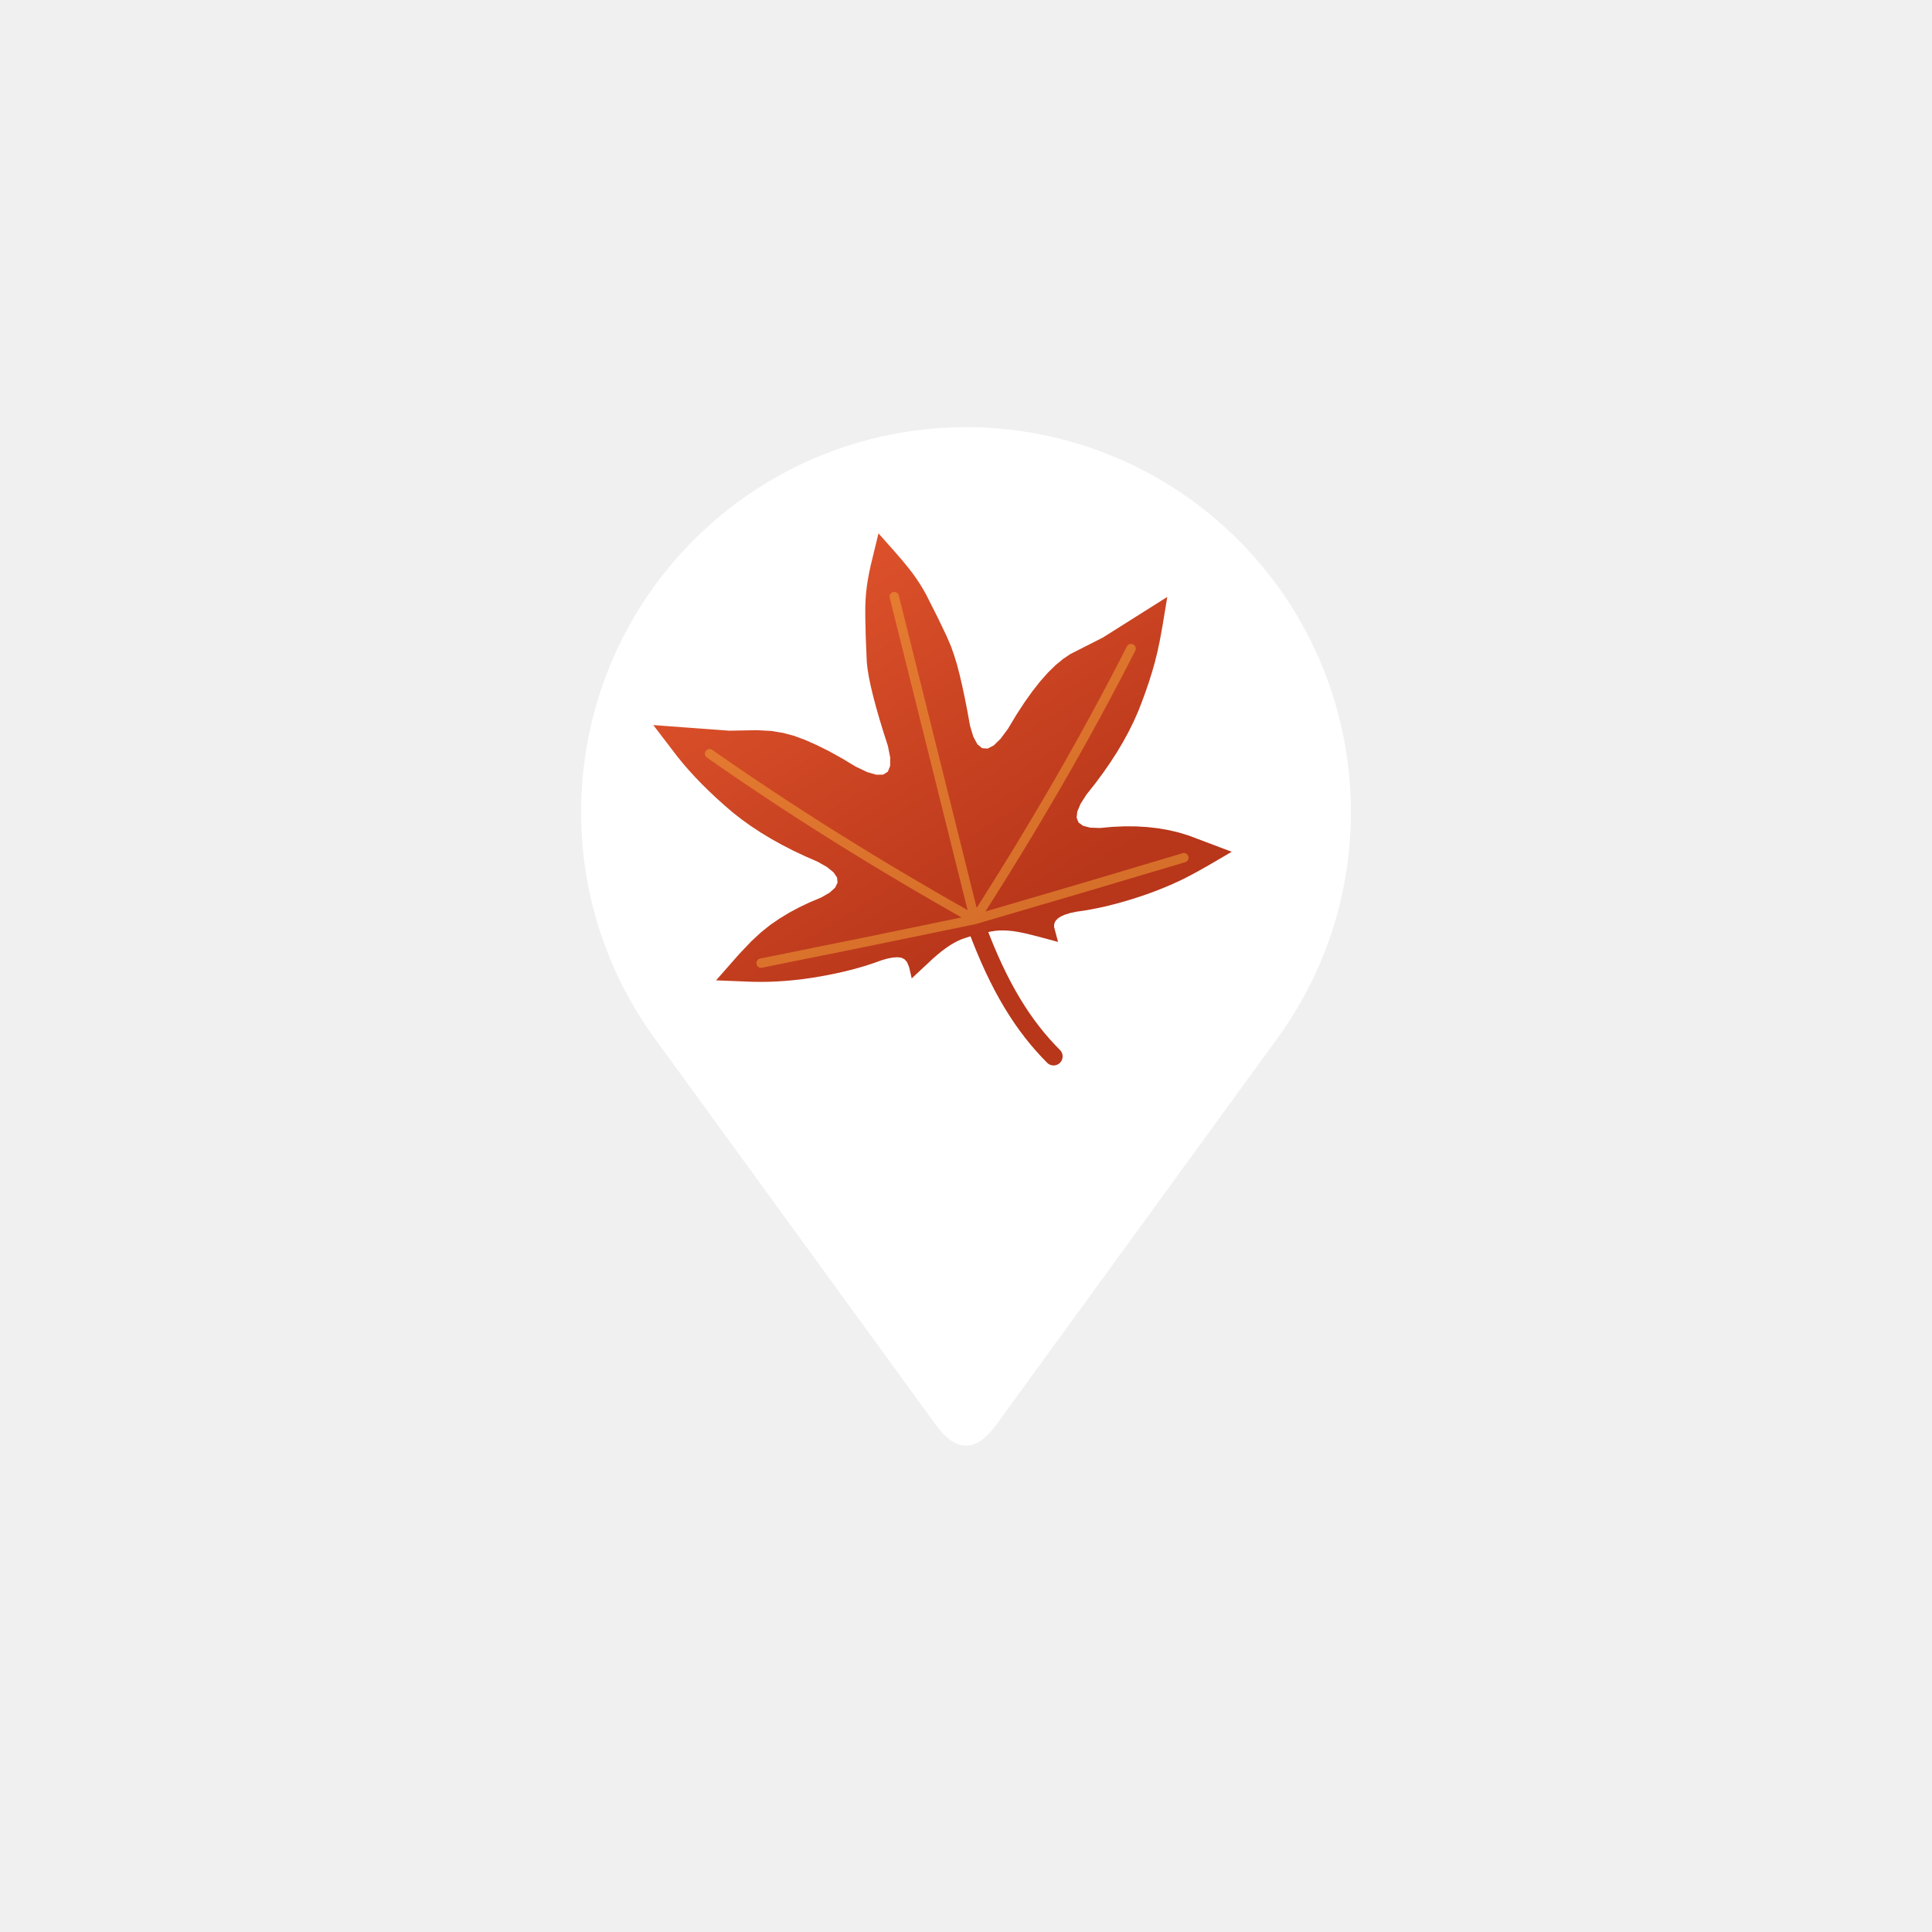
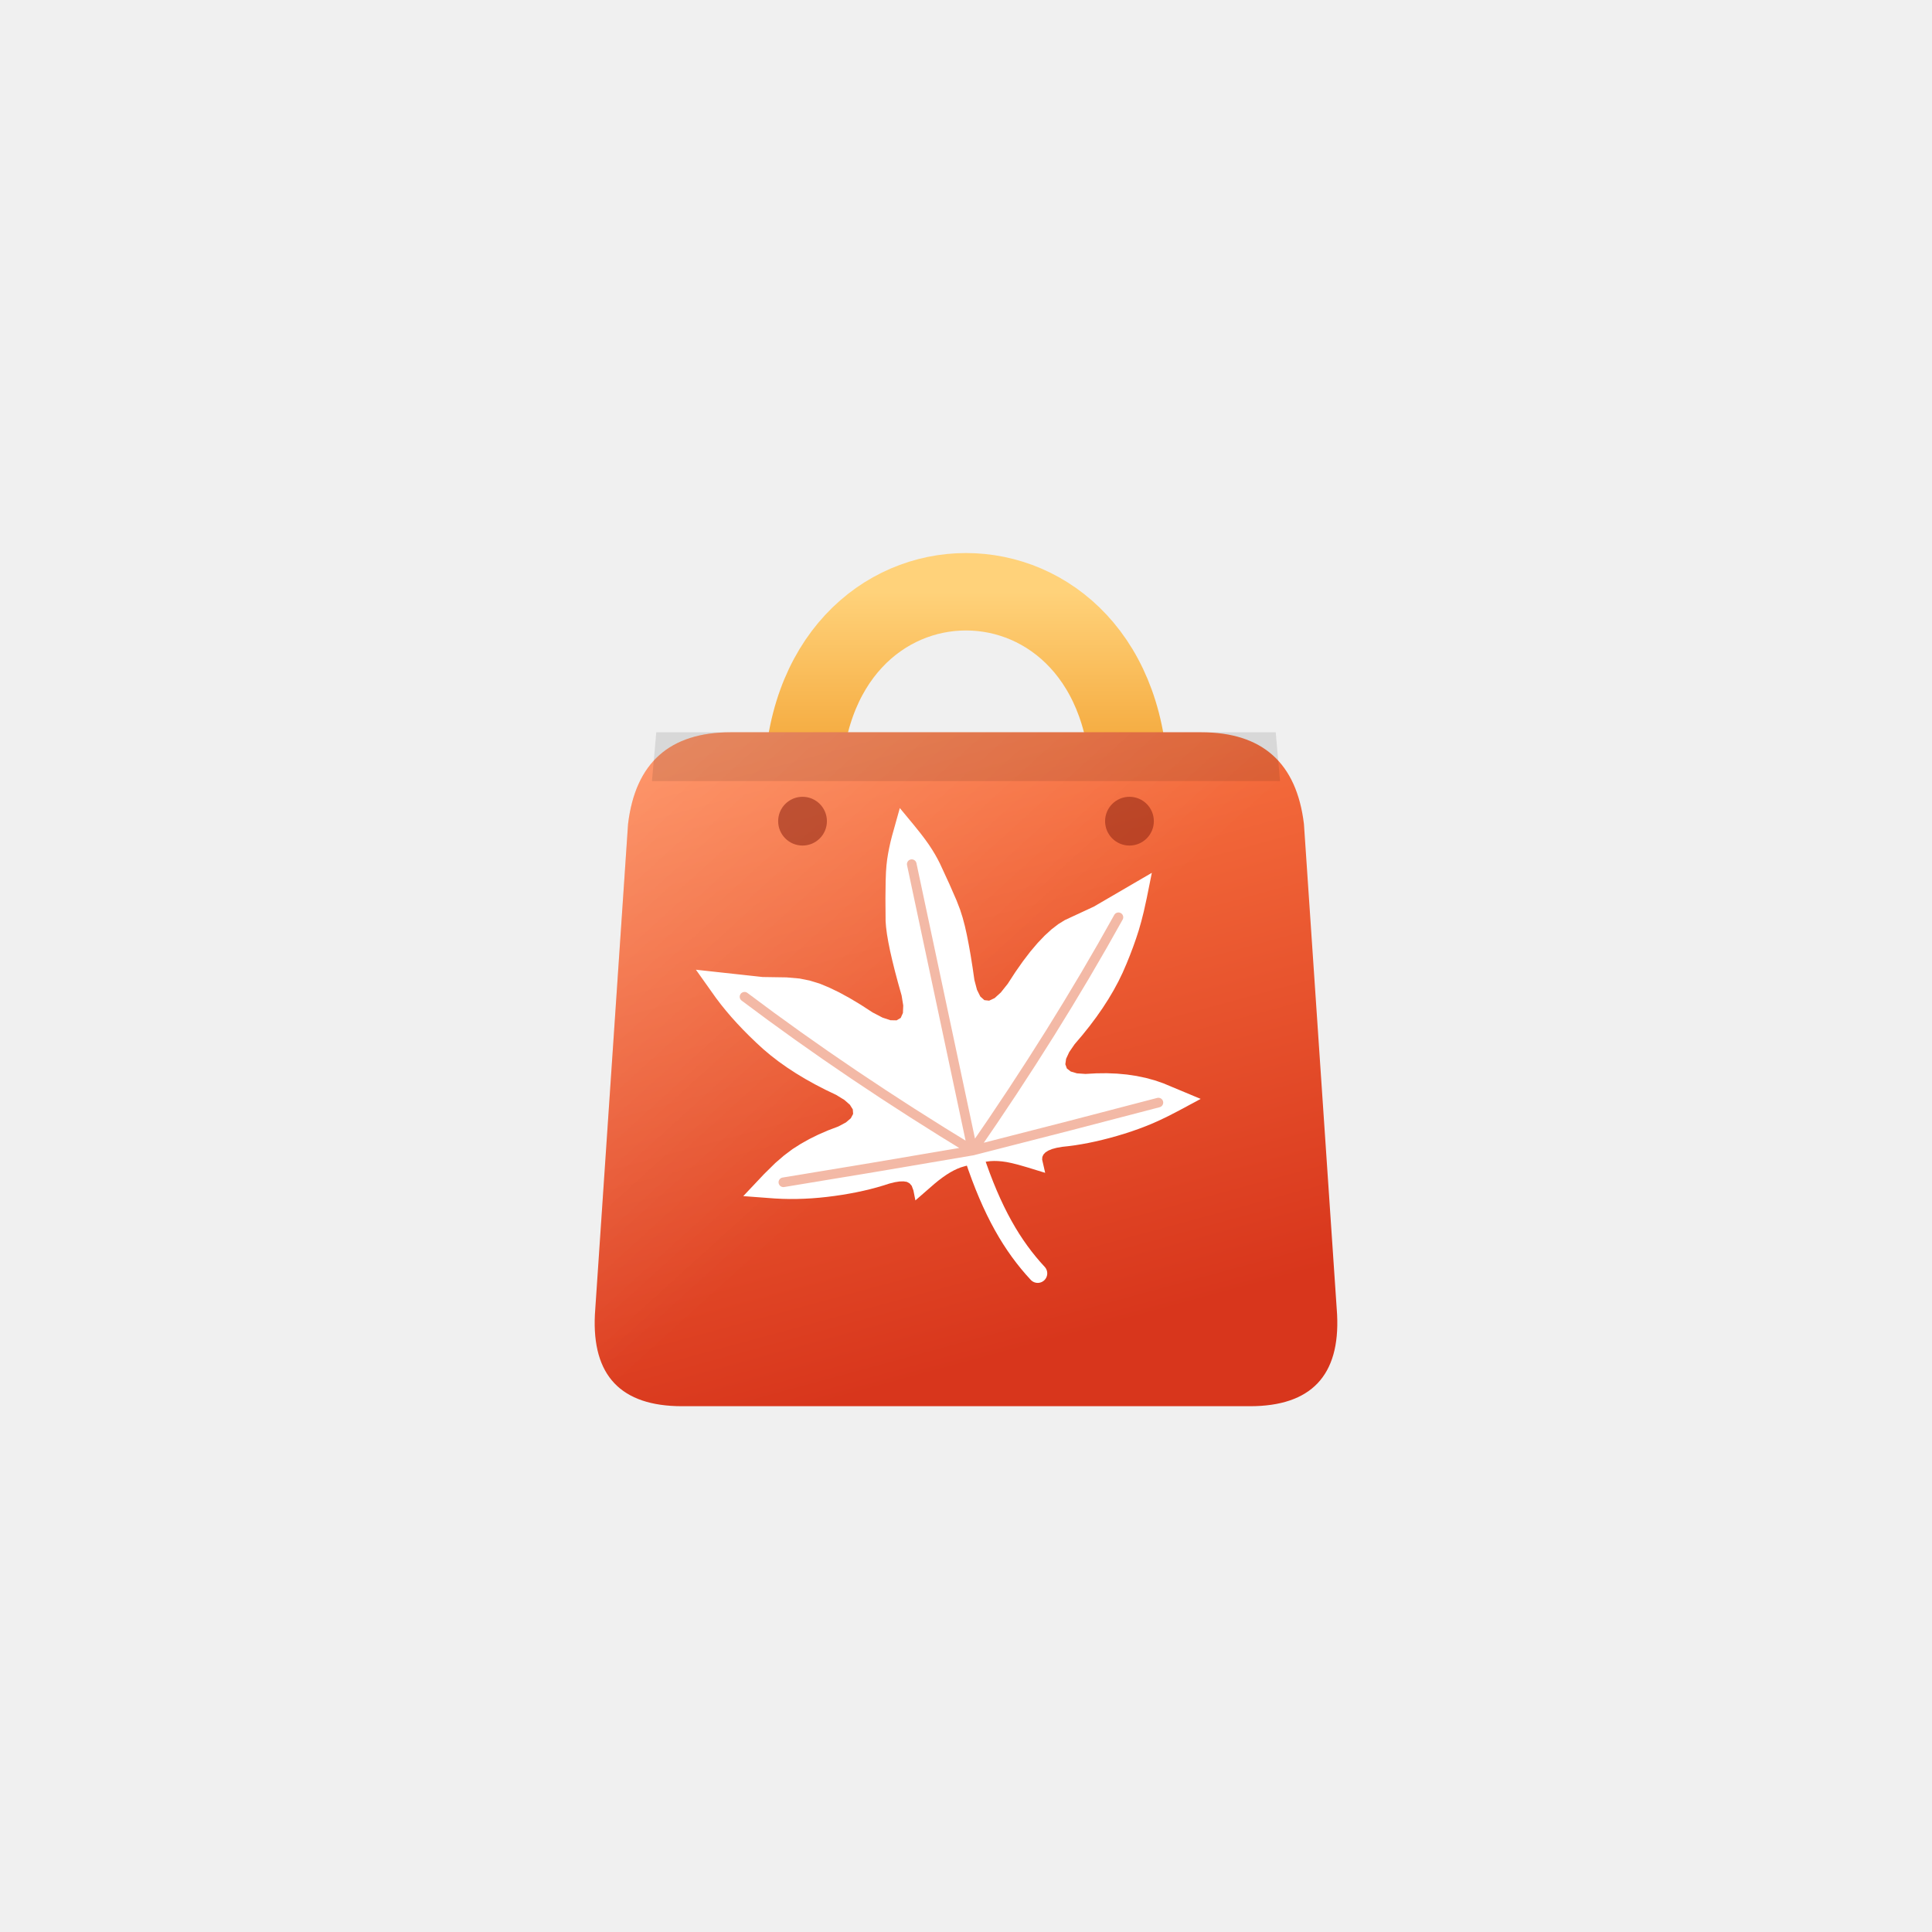
<svg xmlns="http://www.w3.org/2000/svg" viewBox="0 0 1024 1024" width="1024" height="1024">
-   <g transform="translate(512 512) scale(.68) translate(-512 -540)">
+   <g transform="translate(512 512) scale(.76) translate(-512 -543)">
    <defs>
-       <linearGradient id="fleaf" x1="0" y1="0" x2="0.4" y2="1">
-         <stop offset="0" stop-color="#E4572E" />
-         <stop offset="1" stop-color="#B8361A" />
+       <linearGradient id="fbag" x1="0" y1="0" x2=".3" y2="1">
+         <stop offset="0" stop-color="#FF8048" />
+         <stop offset="1" stop-color="#D8361C" />
      </linearGradient>
+       <linearGradient id="fsf" x1="0" y1="0" x2="0" y2="1">
+         <stop offset="0" stop-color="#FFD27A" />
+         <stop offset="1" stop-color="#F29F2E" />
+       </linearGradient>
+       <linearGradient id="fgl" x1="0" y1="0" x2="1" y2="1">
+         <stop offset="0" stop-color="#fff" stop-opacity=".22" />
+         <stop offset=".5" stop-color="#fff" stop-opacity="0" />
+       </linearGradient>
+       <filter id="fsh" x="-20%" y="-20%" width="140%" height="150%">
+         <feDropShadow dx="0" dy="22" stdDeviation="26" flood-color="#021C20" flood-opacity=".45" />
+       </filter>
    </defs>
-     <path d="M754.6,596.5 A300,300 0 1 0 269.4,596.5 L488.5,897.7 Q512.0,930.0 535.5,897.7 Z" fill="#FFFFFF" />
-     <g transform="rotate(-14 512 476.4)">
-       <path d="M512.0,510.2 C517.6,561.0 528.9,594.8 545.8,623.0" fill="none" stroke="#B8361A" stroke-width="14.1" stroke-linecap="round" />
-       <path d="M472.81,526.38 L468.46,528.80 L464.65,530.91 L461.39,532.72 L458.67,534.23 L456.49,535.44 L454.86,536.35 L453.78,536.95 L453.23,537.26 L453.37,528.21 L452.72,523.93 L451.35,521.40 L449.25,519.61 L446.43,518.56 L442.90,517.92 L438.66,517.68 L433.70,517.86 L428.02,518.44 L422.20,518.88 L416.23,519.17 L410.11,519.33 L403.85,519.33 L397.43,519.20 L390.87,518.92 L384.16,518.50 L377.30,517.94 L370.55,517.23 L363.89,516.36 L357.33,515.35 L350.88,514.18 L344.52,512.87 L338.27,511.40 L332.11,509.78 L326.06,508.02 L320.76,506.47 L316.22,505.15 L312.44,504.04 L309.42,503.16 L307.15,502.49 L305.63,502.05 L304.88,501.83 L326.98,486.54 L338.82,478.99 L347.74,474.09 L356.23,470.15 L364.26,467.15 L372.66,464.53 L381.43,462.30 L390.58,460.45 L400.09,458.99 L407.37,456.90 L412.40,454.18 L415.20,450.84 L415.77,446.88 L414.09,442.29 L410.17,437.07 L404.02,431.23 L395.63,424.77 L387.68,418.25 L380.17,411.68 L373.09,405.06 L366.46,398.38 L360.26,391.64 L354.50,384.86 L349.17,378.02 L344.29,371.13 L339.68,364.31 L335.34,357.58 L331.27,350.92 L327.48,344.35 L323.96,337.85 L320.71,331.44 L317.73,325.10 L315.03,318.84 L312.66,313.37 L310.63,308.67 L308.94,304.76 L307.59,301.63 L306.57,299.29 L305.89,297.72 L305.56,296.94 L329.36,304.78 L340.83,308.56 L347.88,310.88 L353.17,312.63 L356.70,313.79 L359.34,314.66 L361.11,315.24 L361.99,315.53 L382.70,320.27 L393.77,323.66 L402.11,327.28 L410.03,331.64 L417.51,336.76 L425.32,342.81 L433.48,349.78 L441.97,357.68 L450.79,366.51 L458.42,372.80 L464.85,376.55 L470.08,377.75 L474.12,376.42 L476.96,372.54 L478.60,366.12 L479.04,357.15 L478.29,345.65 L477.74,335.02 L477.41,325.28 L477.28,316.42 L477.36,308.44 L477.64,301.34 L478.14,295.13 L478.85,289.79 L479.76,285.34 L480.56,281.44 L481.24,278.10 L481.82,275.32 L482.27,273.09 L482.61,271.42 L482.84,270.31 L482.96,269.75 L486.29,255.01 L488.23,247.28 L489.88,241.65 L491.61,236.48 L493.42,231.77 L495.45,226.97 L497.68,222.09 L500.11,217.13 L502.75,212.08 L505.06,207.66 L507.05,203.87 L508.70,200.71 L510.02,198.19 L511.01,196.29 L511.67,195.03 L512.00,194.40 L520.92,211.44 L525.33,220.20 L528.22,226.34 L530.58,231.77 L532.39,236.48 L534.00,241.10 L535.40,245.64 L536.60,250.09 L537.58,254.46 L538.45,258.28 L539.19,261.56 L539.81,264.29 L540.30,266.47 L540.67,268.11 L540.92,269.20 L541.04,269.75 L544.13,284.78 L545.52,293.46 L546.24,300.79 L546.64,308.44 L546.72,316.42 L546.59,325.28 L546.26,335.02 L545.71,345.65 L544.96,357.15 L545.40,366.12 L547.04,372.54 L549.88,376.42 L553.92,377.75 L559.15,376.55 L565.58,372.80 L573.21,366.51 L582.03,357.68 L590.52,349.78 L598.68,342.81 L606.49,336.76 L613.97,331.64 L621.12,327.45 L627.93,324.19 L634.40,321.86 L640.54,320.45 L645.90,319.22 L650.51,318.17 L654.34,317.29 L657.41,316.59 L659.71,316.06 L661.25,315.71 L662.01,315.53 L685.82,307.69 L697.28,303.91 L704.34,301.59 L709.63,299.85 L713.15,298.68 L715.80,297.81 L717.56,297.23 L718.44,296.94 L709.31,318.06 L704.31,329.09 L700.38,337.07 L696.52,344.35 L692.73,350.92 L688.66,357.58 L684.32,364.31 L679.71,371.13 L674.83,378.02 L669.50,384.86 L663.74,391.64 L657.54,398.38 L650.91,405.06 L643.83,411.68 L636.32,418.25 L628.37,424.77 L619.98,431.23 L613.83,437.07 L609.91,442.29 L608.23,446.88 L608.80,450.84 L611.60,454.18 L616.63,456.90 L623.91,458.99 L633.42,460.45 L642.57,462.30 L651.34,464.53 L659.74,467.15 L667.77,470.15 L675.44,473.53 L682.73,477.29 L689.65,481.44 L696.20,485.97 L701.93,489.94 L706.84,493.34 L710.94,496.17 L714.21,498.43 L716.67,500.13 L718.31,501.27 L719.12,501.83 L698.70,507.80 L688.00,510.74 L680.24,512.65 L673.12,514.18 L666.67,515.35 L660.11,516.36 L653.45,517.23 L646.70,517.94 L639.84,518.50 L633.13,518.92 L626.57,519.20 L620.15,519.33 L613.89,519.33 L607.77,519.17 L601.80,518.88 L595.98,518.44 L590.30,517.86 L585.34,517.68 L581.10,517.92 L577.57,518.56 L574.75,519.61 L572.65,521.06 L571.26,522.93 L570.59,525.20 L570.63,527.88 L570.66,530.22 L570.69,532.23 L570.72,533.91 L570.74,535.25 L570.75,536.25 L570.76,536.92 L570.77,537.26 L556.09,529.10 L548.64,525.14 L543.55,522.66 L539.16,520.75 L535.49,519.41 L531.98,518.35 L528.65,517.55 L525.48,517.03 L522.49,516.77 L519.49,516.58 L516.49,516.45 L513.50,516.39 L510.50,516.39 L507.51,516.45 L504.51,516.58 L501.51,516.77 L498.52,517.03 L495.35,517.55 L492.02,518.35 L488.51,519.41 L484.84,520.75 L481.00,522.35 L476.99,524.23Z" fill="url(#fleaf)" />
-       <path d="M512.0,504.6 Q512.0,374.9 512.0,245.2 M512.0,504.6 Q605.1,416.9 681.3,329.2 M512.0,504.6 Q418.9,416.9 342.7,329.2 M512.0,504.6 Q605.4,500.9 681.8,497.3 M512.0,504.6 Q418.6,500.9 342.2,497.3" fill="none" stroke="#F4A93B" stroke-opacity=".5" stroke-width="7.3" stroke-linecap="round" />
+     <g>
+       <path d="M398,420 C398,236 626,236 626,420" fill="none" stroke="url(#fsf)" stroke-width="54" stroke-linecap="round" />
+       <path d="M348,380 L676,380 Q740,380 747.68,444 L770.8,786 Q774,850 710,850 L314,850 Q250,850 253.2,786 L276.32,444 Q284,380 348,380 Z" fill="url(#fbag)" />
+     </g>
+     <path d="M348,380 L676,380 Q740,380 747.68,444 L770.8,786 Q774,850 710,850 L314,850 Q250,850 253.2,786 L276.32,444 Q284,380 348,380 Z" fill="url(#fgl)" />
+     <path d="M296,380 L728,380 L731,414 L293,414 Z" fill="#000" opacity=".10" />
+     <circle cx="398" cy="442" r="17" fill="#8E2412" opacity=".55" />
+     <circle cx="626" cy="442" r="17" fill="#8E2412" opacity=".55" />
+     <g transform="rotate(-12 512 650)">
+       <path d="M512.0,676.6 C516.4,716.6 525.3,743.2 538.6,765.4" fill="none" stroke="#fff" stroke-width="13.3" stroke-linecap="round" />
+       <path d="M481.15,689.34 L477.72,691.25 L474.72,692.91 L472.16,694.34 L470.02,695.53 L468.30,696.48 L467.02,697.19 L466.16,697.67 L465.74,697.91 L465.84,690.79 L465.34,687.42 L464.25,685.43 L462.60,684.01 L460.38,683.19 L457.60,682.68 L454.26,682.50 L450.36,682.64 L445.89,683.09 L441.31,683.44 L436.61,683.67 L431.79,683.79 L426.86,683.80 L421.81,683.69 L416.64,683.48 L411.36,683.15 L405.96,682.70 L400.64,682.14 L395.40,681.46 L390.24,680.66 L385.16,679.74 L380.16,678.71 L375.23,677.55 L370.39,676.28 L365.62,674.89 L361.45,673.67 L357.88,672.63 L354.90,671.76 L352.52,671.06 L350.73,670.54 L349.54,670.19 L348.94,670.02 L366.35,657.98 L375.66,652.04 L382.69,648.18 L389.37,645.08 L395.69,642.72 L402.31,640.66 L409.21,638.90 L416.41,637.45 L423.90,636.29 L429.63,634.65 L433.59,632.51 L435.80,629.88 L436.24,626.76 L434.92,623.15 L431.84,619.04 L427.00,614.44 L420.39,609.35 L414.13,604.22 L408.22,599.05 L402.65,593.84 L397.42,588.58 L392.54,583.28 L388.01,577.94 L383.82,572.55 L379.97,567.13 L376.34,561.76 L372.93,556.46 L369.73,551.22 L366.74,546.05 L363.97,540.93 L361.41,535.88 L359.06,530.89 L356.93,525.97 L355.07,521.66 L353.47,517.96 L352.14,514.88 L351.08,512.42 L350.28,510.57 L349.75,509.34 L349.48,508.72 L368.22,514.90 L377.25,517.87 L382.80,519.70 L386.96,521.07 L389.74,521.99 L391.82,522.67 L393.21,523.13 L393.91,523.36 L410.21,527.09 L418.93,529.76 L425.49,532.60 L431.72,536.04 L437.61,540.07 L443.77,544.83 L450.18,550.32 L456.87,556.54 L463.82,563.49 L469.82,568.44 L474.88,571.39 L479.00,572.34 L482.18,571.29 L484.41,568.23 L485.71,563.18 L486.05,556.12 L485.46,547.07 L485.03,538.70 L484.77,531.03 L484.66,524.06 L484.73,517.78 L484.95,512.19 L485.35,507.30 L485.90,503.10 L486.62,499.59 L487.25,496.52 L487.79,493.89 L488.24,491.70 L488.60,489.95 L488.87,488.63 L489.05,487.76 L489.14,487.32 L491.76,475.71 L493.29,469.63 L494.58,465.19 L495.95,461.12 L497.38,457.42 L498.97,453.64 L500.72,449.80 L502.64,445.89 L504.72,441.92 L506.54,438.44 L508.10,435.45 L509.40,432.97 L510.44,430.98 L511.22,429.49 L511.74,428.50 L512.00,428.00 L519.02,441.42 L522.50,448.31 L524.77,453.14 L526.62,457.42 L528.05,461.12 L529.32,464.76 L530.42,468.34 L531.36,471.84 L532.14,475.28 L532.82,478.29 L533.40,480.87 L533.89,483.02 L534.28,484.74 L534.57,486.03 L534.77,486.89 L534.86,487.32 L537.29,499.15 L538.39,505.98 L538.96,511.75 L539.27,517.78 L539.34,524.06 L539.23,531.03 L538.97,538.70 L538.54,547.07 L537.95,556.12 L538.29,563.18 L539.59,568.23 L541.82,571.29 L545.00,572.34 L549.12,571.39 L554.18,568.44 L560.18,563.49 L567.13,556.54 L573.82,550.32 L580.23,544.83 L586.39,540.07 L592.28,536.04 L597.90,532.74 L603.26,530.17 L608.36,528.34 L613.19,527.23 L617.41,526.26 L621.04,525.43 L624.06,524.74 L626.47,524.19 L628.28,523.77 L629.49,523.50 L630.09,523.36 L648.84,517.18 L657.86,514.21 L663.41,512.38 L667.58,511.01 L670.35,510.10 L672.44,509.41 L673.83,508.95 L674.52,508.72 L667.33,525.35 L663.39,534.03 L660.30,540.32 L657.26,546.05 L654.27,551.22 L651.07,556.46 L647.66,561.76 L644.03,567.13 L640.18,572.55 L635.99,577.94 L631.46,583.28 L626.58,588.58 L621.35,593.84 L615.78,599.05 L609.87,604.22 L603.61,609.35 L597.00,614.44 L592.16,619.04 L589.08,623.15 L587.76,626.76 L588.20,629.88 L590.41,632.51 L594.37,634.65 L600.10,636.29 L607.59,637.45 L614.79,638.90 L621.69,640.66 L628.31,642.72 L634.63,645.08 L640.66,647.74 L646.40,650.70 L651.85,653.97 L657.01,657.54 L661.52,660.66 L665.39,663.33 L668.61,665.56 L671.19,667.35 L673.12,668.68 L674.41,669.57 L675.06,670.02 L658.97,674.72 L650.56,677.03 L644.44,678.53 L638.84,679.74 L633.76,680.66 L628.60,681.46 L623.36,682.14 L618.04,682.70 L612.64,683.15 L607.36,683.48 L602.19,683.69 L597.14,683.80 L592.21,683.79 L587.39,683.67 L582.69,683.44 L578.11,683.09 L573.64,682.64 L569.74,682.50 L566.40,682.68 L563.62,683.19 L561.40,684.01 L559.75,685.16 L558.65,686.63 L558.12,688.42 L558.15,690.53 L558.18,692.37 L558.21,693.95 L558.22,695.27 L558.24,696.33 L558.25,697.12 L558.26,697.64 L558.26,697.91 L546.71,691.49 L540.85,688.37 L536.83,686.41 L533.38,684.91 L530.49,683.86 L527.73,683.02 L525.11,682.40 L522.61,681.98 L520.26,681.78 L517.90,681.63 L515.54,681.53 L513.18,681.48 L510.82,681.48 L508.46,681.53 L506.10,681.63 L503.74,681.78 L501.39,681.98 L498.89,682.40 L496.27,683.02 L493.51,683.86 L490.62,684.91 L487.59,686.18 L484.44,687.65Z" fill="#fff" />
+       <path d="M512.0,672.2 Q512.0,570.1 512.0,468.0 M512.0,672.2 Q585.3,603.2 645.3,534.2 M512.0,672.2 Q438.7,603.2 378.7,534.2 M512.0,672.2 Q585.5,669.3 645.7,666.4 M512.0,672.2 Q438.5,669.3 378.3,666.4" fill="none" stroke="#F3B9A6" stroke-width="6.7" stroke-linecap="round" />
    </g>
  </g>
</svg>
